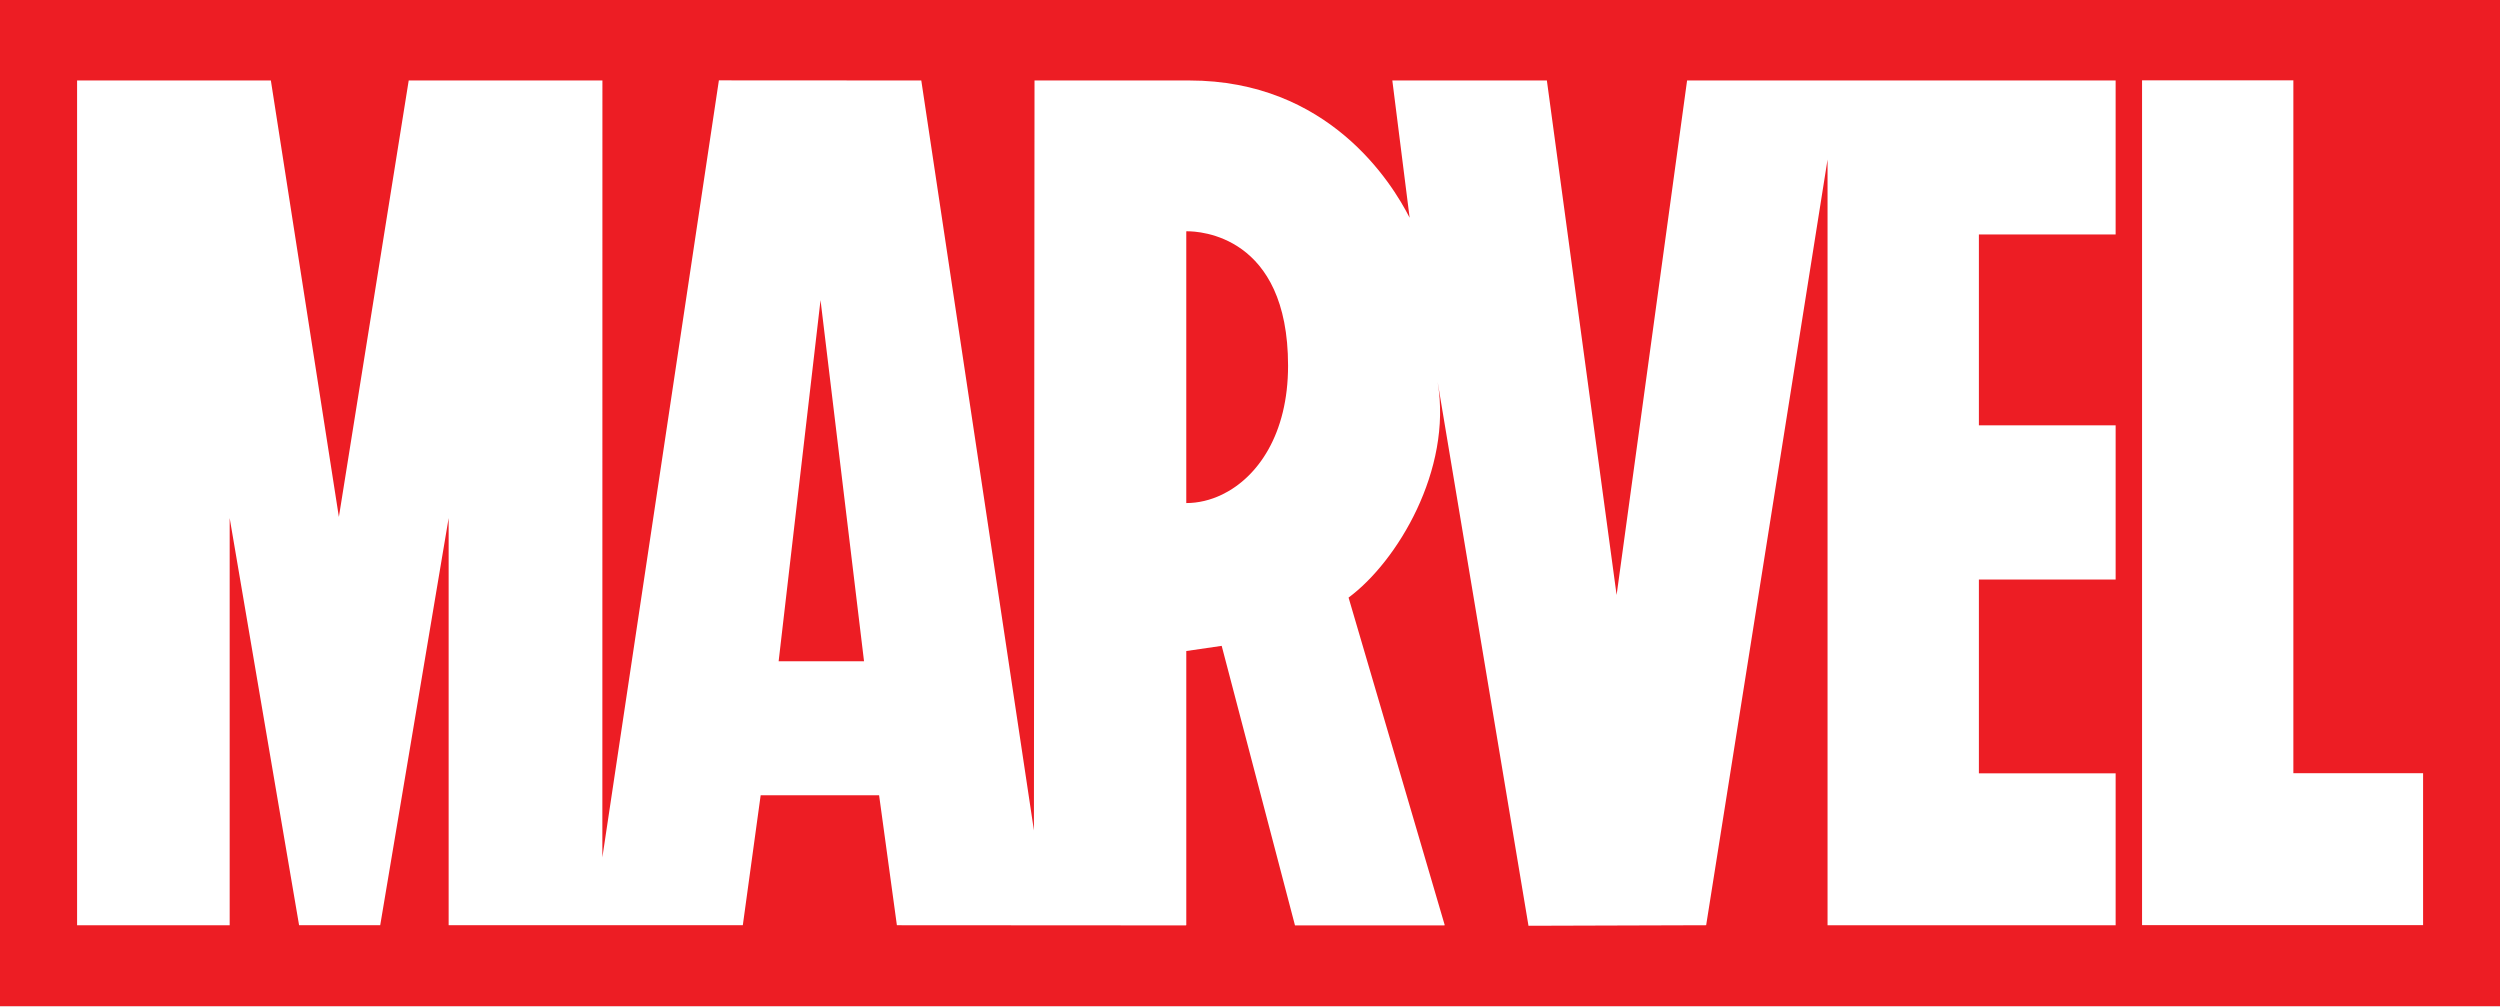
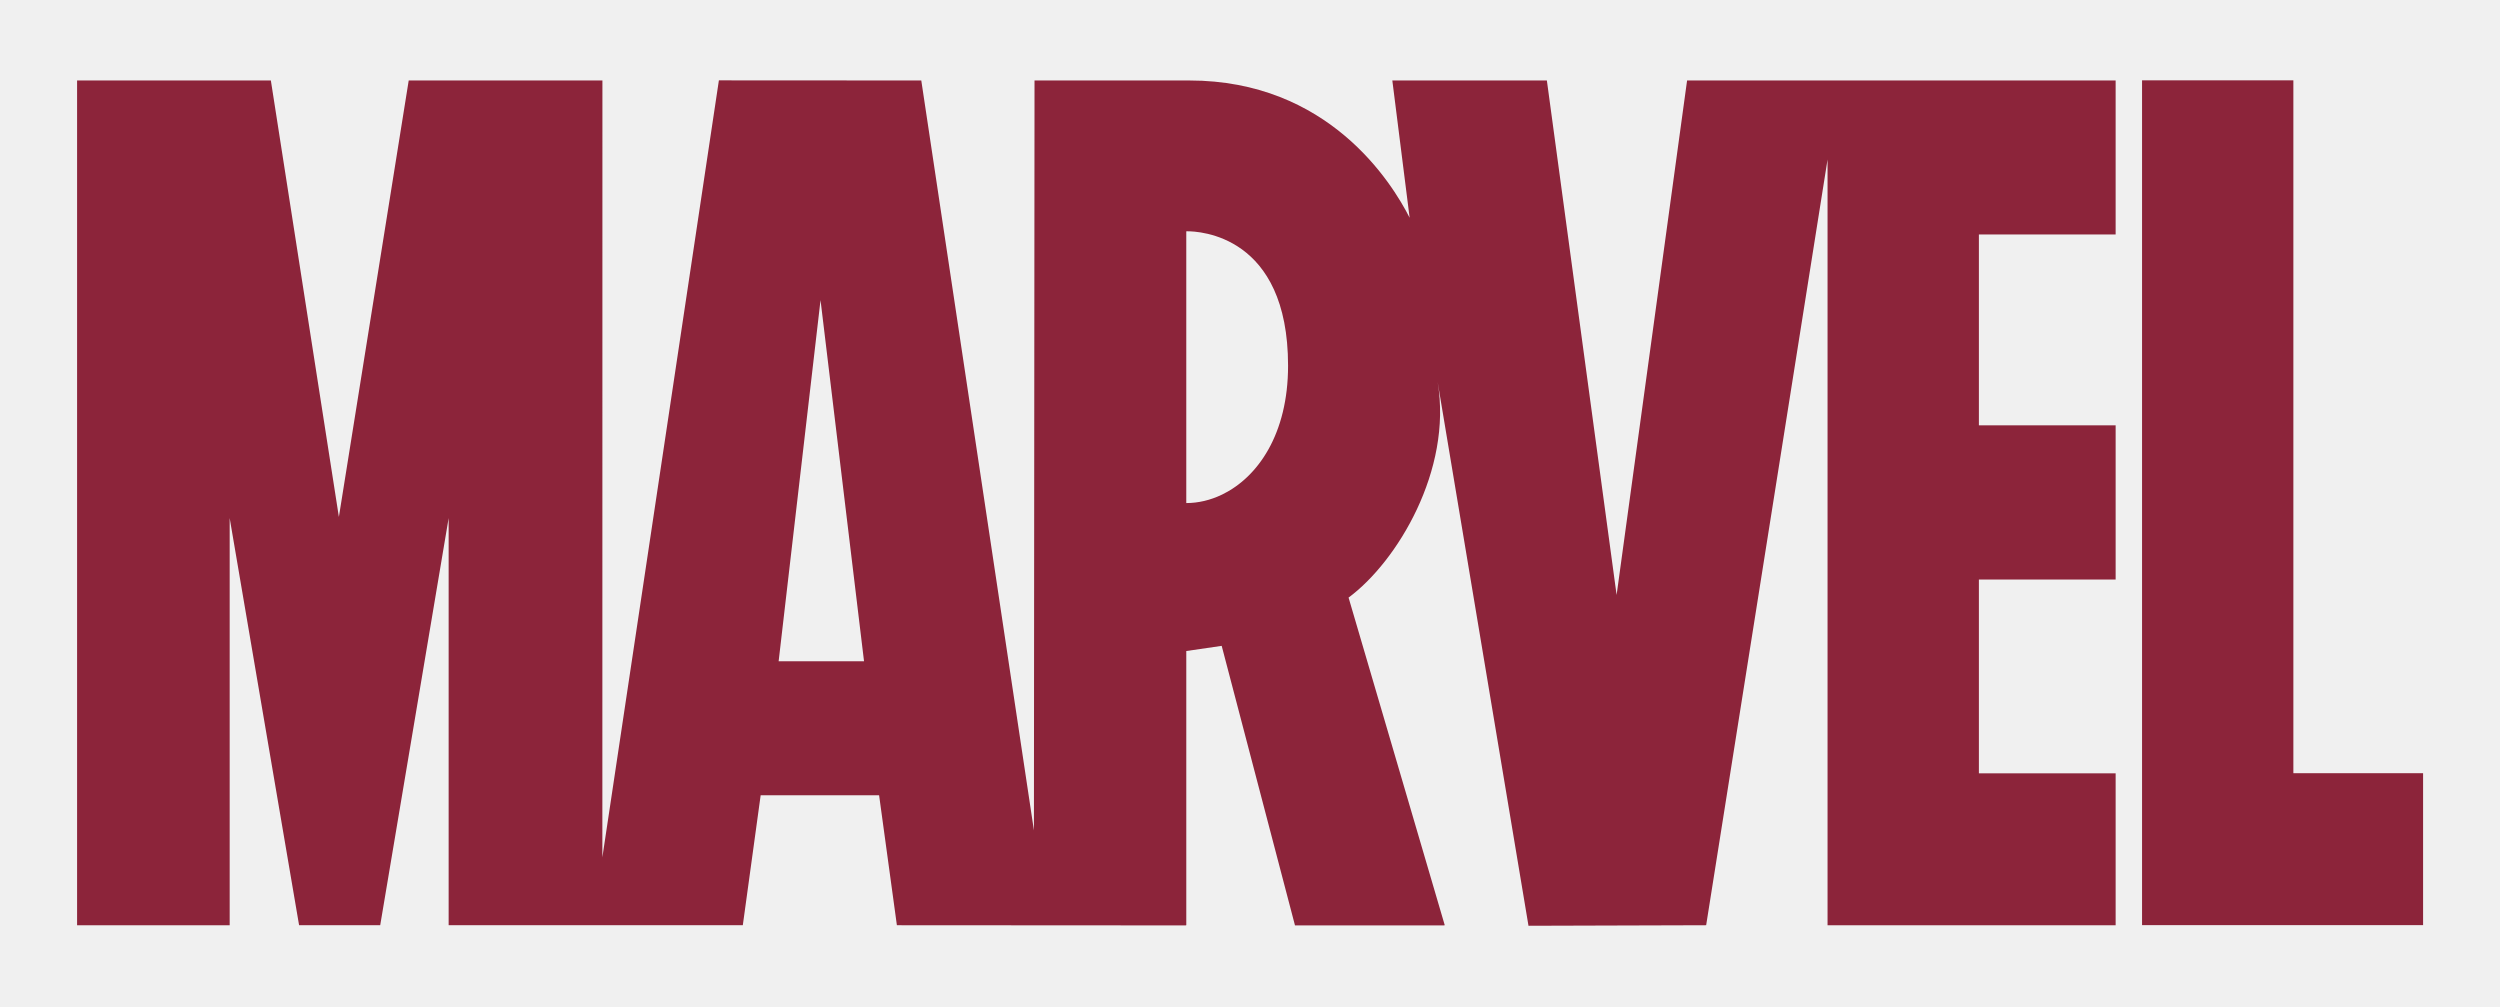
<svg xmlns="http://www.w3.org/2000/svg" version="1.1" id="Layer_1" x="0px" y="0px" width="1000px" height="402.473px" viewBox="-215.19 -86.608 1000 402.473" enable-background="new -215.19 -86.608 1000 402.473" xml:space="preserve">
  <g>
-     <rect x="-215.19" y="-86.608" fill="#ED1D24" width="1000" height="402.473" />
    <g>
-       <path fill="#FFFFFF" d="M631.063,7.184v-61.603H459.644l-28.191,205.803L403.557-54.418H341.74l6.925,54.915    c-7.14-14.068-32.449-54.915-88.146-54.915c-0.367-0.024-61.901,0-61.901,0l-0.237,299.974L153.324-54.418l-80.959-0.047    L25.753,256.349L25.777-54.42h-77.483l-27.933,174.585l-27.208-174.583h-77.508v337.906h61.036V120.618l27.764,162.866h32.449    l27.374-162.866v162.866H81.935l7.14-51.995h47.374l7.116,51.995l115.521,0.071h0.094v-0.071h0.072h0.072V173.799l14.162-2.063    l29.319,111.819h0.072h59.61h0.07l-0.024-0.071h0.106h0.072l-38.475-131.057c19.498-14.422,41.513-51.047,35.654-86.084V66.32    c0.07,0.474,36.316,217.38,36.316,217.38l71.065-0.216L515.83-22.8v306.285h115.236v-60.773h-54.7v-77.496h54.7V83.518h-54.7    V7.184H631.063z M96.265,177.905l16.758-144.461l17.4,144.461H96.265z M273.684,111.201c-4.697,2.278-9.595,3.417-14.363,3.417    V5.927c0.083,0,0.179-0.022,0.297-0.022c4.78-0.024,40.419,1.446,40.419,53.774C300.037,87.052,287.916,104.299,273.684,111.201     M754.044,222.665v60.772H641.63V-54.465h60.526v277.13H754.044z" />
+       <path fill="#8C243A" d="M631.063,7.184v-61.603H459.644l-28.191,205.803L403.557-54.418H341.74l6.925,54.915    c-7.14-14.068-32.449-54.915-88.146-54.915c-0.367-0.024-61.901,0-61.901,0l-0.237,299.974L153.324-54.418l-80.959-0.047    L25.753,256.349L25.777-54.42h-77.483l-27.933,174.585l-27.208-174.583h-77.508v337.906h61.036V120.618l27.764,162.866h32.449    l27.374-162.866v162.866H81.935l7.14-51.995h47.374l7.116,51.995l115.521,0.071h0.094v-0.071h0.072h0.072V173.799l14.162-2.063    l29.319,111.819h0.072h59.61h0.07l-0.024-0.071h0.106h0.072l-38.475-131.057c19.498-14.422,41.513-51.047,35.654-86.084V66.32    c0.07,0.474,36.316,217.38,36.316,217.38l71.065-0.216L515.83-22.8v306.285h115.236v-60.773h-54.7v-77.496h54.7V83.518h-54.7    V7.184H631.063z M96.265,177.905l16.758-144.461l17.4,144.461H96.265z M273.684,111.201c-4.697,2.278-9.595,3.417-14.363,3.417    V5.927c0.083,0,0.179-0.022,0.297-0.022c4.78-0.024,40.419,1.446,40.419,53.774C300.037,87.052,287.916,104.299,273.684,111.201     M754.044,222.665v60.772H641.63V-54.465h60.526v277.13H754.044z" />
    </g>
  </g>
</svg>
